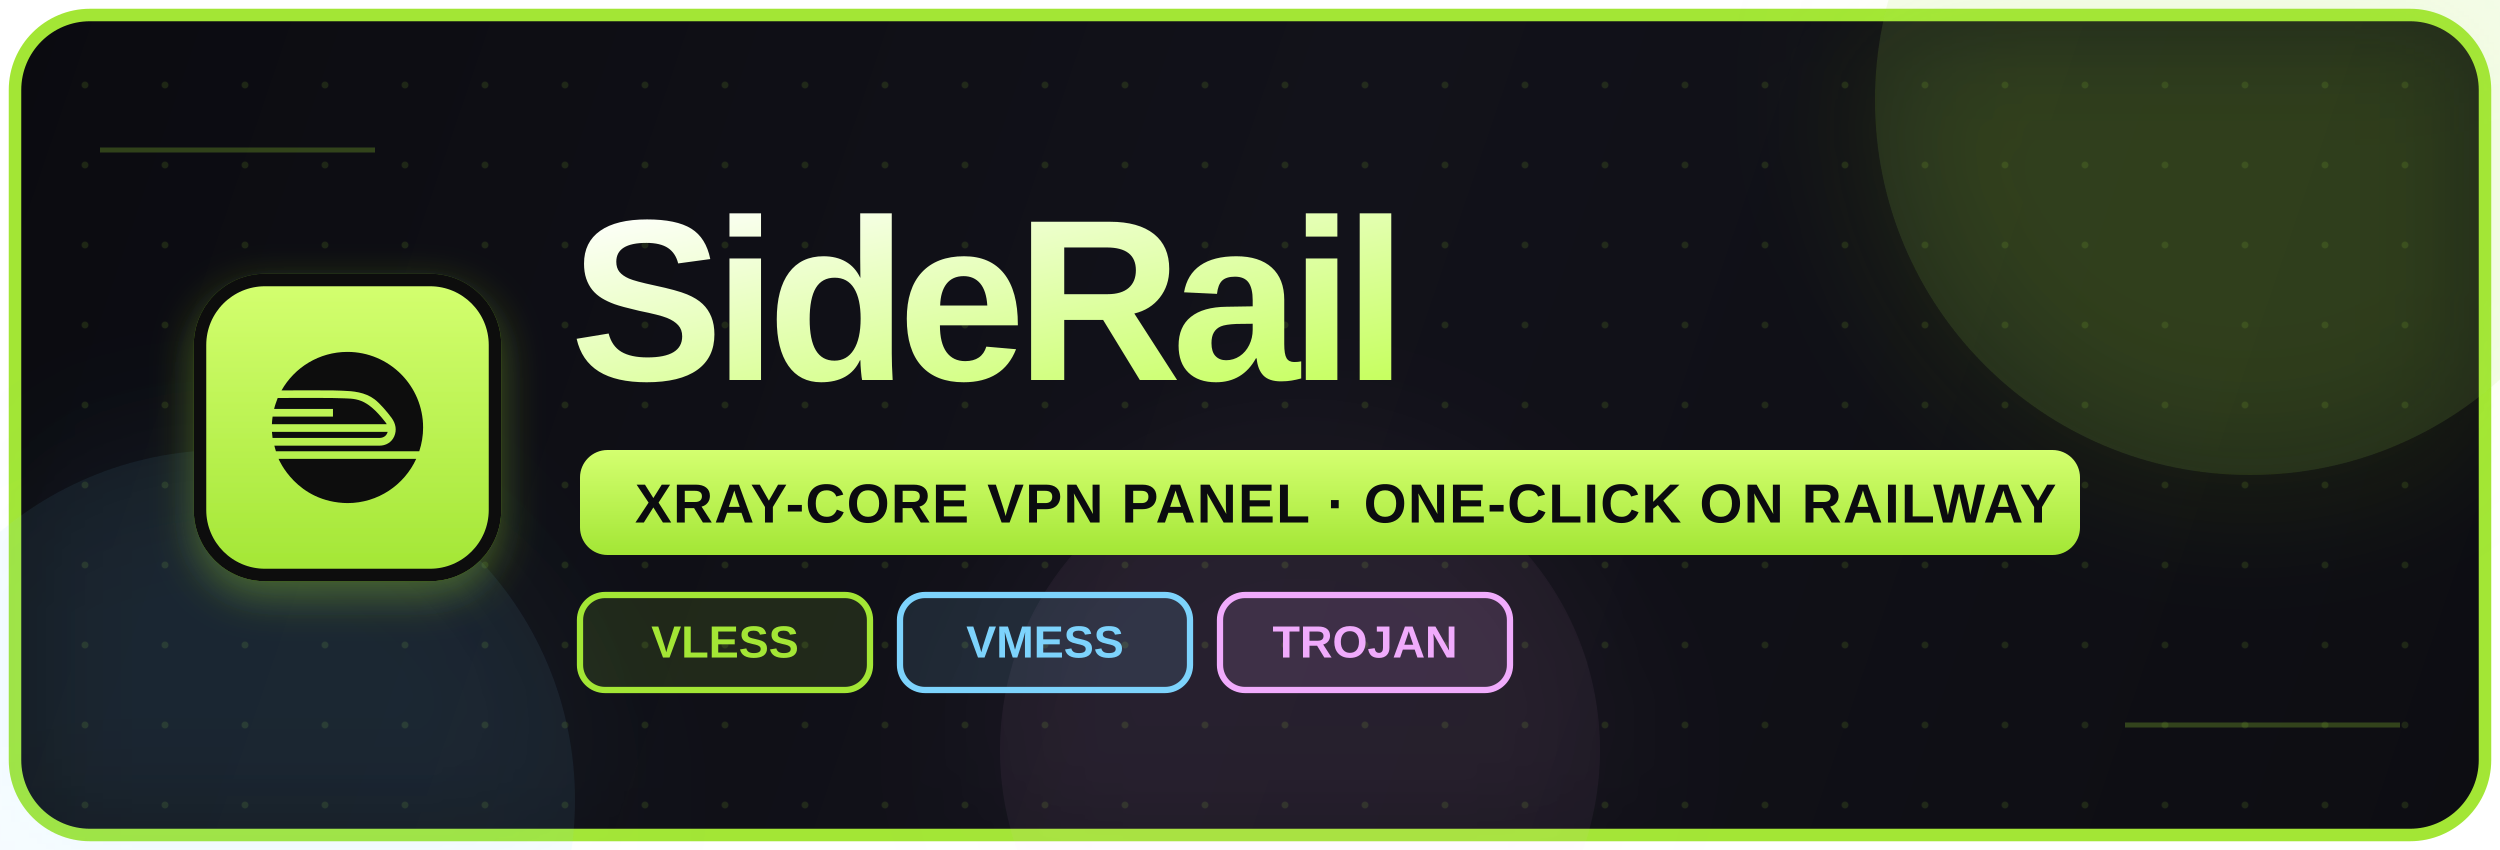
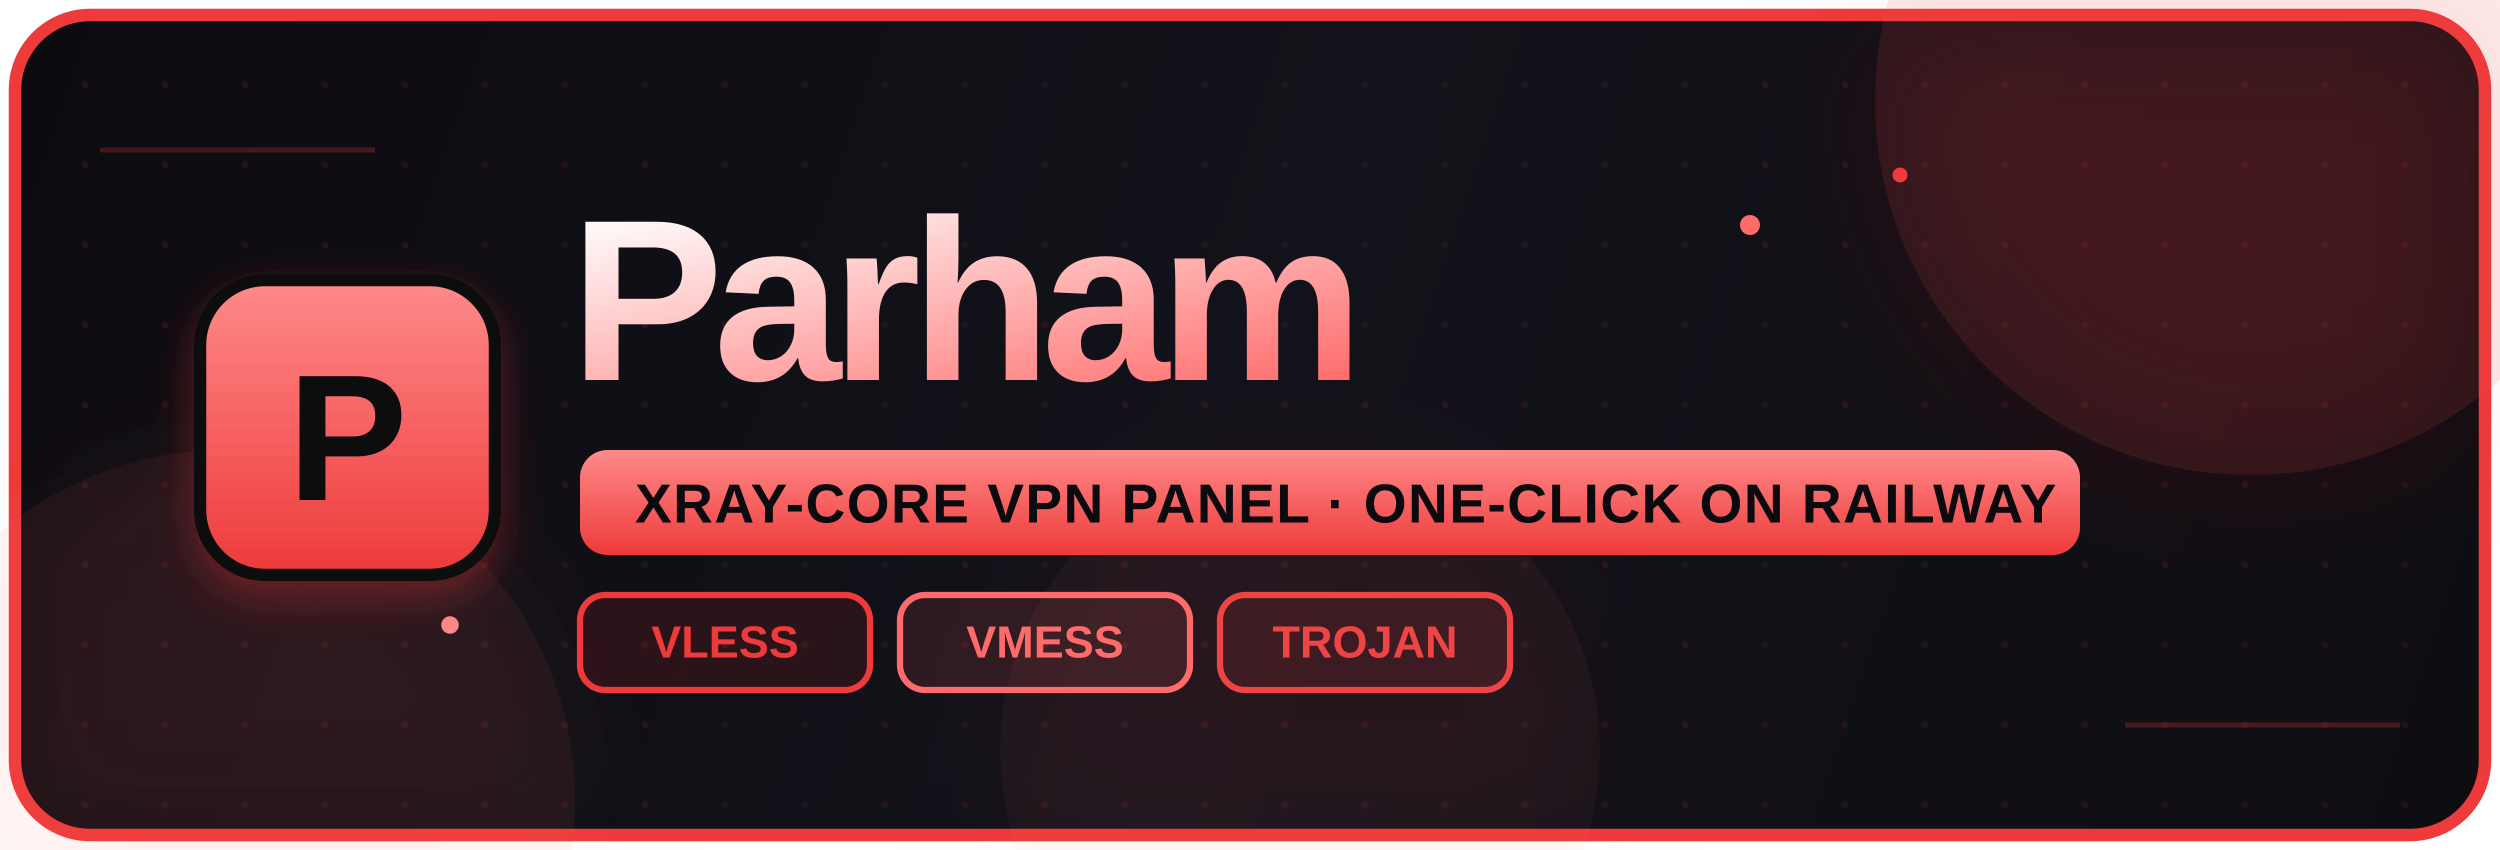
- <svg xmlns="http://www.w3.org/2000/svg" width="1000" height="340" viewBox="0 0 1000 340" fill="none" font-family="'Segoe UI', 'Helvetica Neue', Arial, sans-serif" role="img" aria-label="SideRail">
+ <svg xmlns="http://www.w3.org/2000/svg" width="1000" height="340" viewBox="0 0 1000 340" fill="none" font-family="'Segoe UI', 'Helvetica Neue', Arial, sans-serif" role="img" aria-label="Parham">
  <defs>
    <linearGradient id="bg" x1="0" y1="0" x2="1000" y2="340" gradientUnits="userSpaceOnUse">
      <stop offset="0" stop-color="#0b0b10" />
      <stop offset="0.5" stop-color="#12121a" />
      <stop offset="1" stop-color="#0d0d12" />
    </linearGradient>
-     <linearGradient id="green" x1="0" y1="0" x2="0" y2="1">
-       <stop offset="0" stop-color="#d4ff70" />
-       <stop offset="1" stop-color="#a3e635" />
+     <linearGradient id="pred" x1="0" y1="0" x2="0" y2="1">
+       <stop offset="0" stop-color="#ff8a8a" />
+       <stop offset="1" stop-color="#ee3a3a" />
    </linearGradient>
-     <linearGradient id="greentext" x1="0" y1="0" x2="1" y2="1">
+     <linearGradient id="redtext" x1="0" y1="0" x2="1" y2="1">
      <stop offset="0" stop-color="#ffffff" />
-       <stop offset="1" stop-color="#c6ff5e" />
+       <stop offset="1" stop-color="#ff6b6b" />
    </linearGradient>
    <pattern id="dots" width="32" height="32" patternUnits="userSpaceOnUse">
-       <circle cx="2" cy="2" r="1.4" fill="#a3e635" fill-opacity="0.12" />
+       <circle cx="2" cy="2" r="1.4" fill="#ee3a3a" fill-opacity="0.12" />
    </pattern>
    <filter id="glow" x="-60%" y="-60%" width="220%" height="220%">
      <feGaussianBlur stdDeviation="30" result="b" />
      <feMerge>
        <feMergeNode in="b" />
        <feMergeNode in="SourceGraphic" />
      </feMerge>
    </filter>
    <filter id="softshadow" x="-30%" y="-30%" width="160%" height="160%">
-       <feDropShadow dx="0" dy="6" stdDeviation="8" flood-color="#a3e635" flood-opacity="0.35" />
+       <feDropShadow dx="0" dy="6" stdDeviation="8" flood-color="#ee3a3a" flood-opacity="0.35" />
    </filter>
  </defs>
-   <rect x="6" y="6" width="988" height="328" rx="30" fill="url(#bg)" stroke="#a3e635" stroke-width="5" />
+   <rect x="6" y="6" width="988" height="328" rx="30" fill="url(#bg)" stroke="#ee3a3a" stroke-width="5" />
  <rect x="6" y="6" width="988" height="328" rx="30" fill="url(#dots)" />
-   <circle cx="900" cy="40" r="150" fill="#a3e635" fill-opacity="0.12" filter="url(#glow)" />
-   <circle cx="90" cy="320" r="140" fill="#7dd3fc" fill-opacity="0.07" filter="url(#glow)" />
-   <circle cx="520" cy="300" r="120" fill="#f0abfc" fill-opacity="0.05" filter="url(#glow)" />
-   <line x1="40" y1="60" x2="150" y2="60" stroke="#a3e635" stroke-width="2" stroke-opacity="0.25" />
-   <line x1="850" y1="290" x2="960" y2="290" stroke="#a3e635" stroke-width="2" stroke-opacity="0.25" />
+   <circle cx="900" cy="40" r="150" fill="#ee3a3a" fill-opacity="0.12" filter="url(#glow)">
+     <animate attributeName="opacity" values="0.6;1;0.6" dur="4s" repeatCount="indefinite" />
+   </circle>
+   <circle cx="90" cy="320" r="140" fill="#ff6b6b" fill-opacity="0.07" filter="url(#glow)">
+     <animate attributeName="opacity" values="1;0.5;1" dur="5s" repeatCount="indefinite" />
+   </circle>
+   <circle cx="520" cy="300" r="120" fill="#ef4444" fill-opacity="0.05" filter="url(#glow)" />
+   <circle cx="700" cy="90" r="4" fill="#ff6b6b">
+     <animate attributeName="cy" values="110;40;110" dur="6s" repeatCount="indefinite" />
+     <animate attributeName="opacity" values="0;0.9;0" dur="6s" repeatCount="indefinite" />
+   </circle>
+   <circle cx="760" cy="70" r="3" fill="#ee3a3a">
+     <animate attributeName="cy" values="120;30;120" dur="7.5s" repeatCount="indefinite" />
+     <animate attributeName="opacity" values="0;0.8;0" dur="7.5s" repeatCount="indefinite" />
+   </circle>
+   <circle cx="180" cy="250" r="3.5" fill="#ff8a8a">
+     <animate attributeName="cy" values="280;200;280" dur="8s" repeatCount="indefinite" />
+     <animate attributeName="opacity" values="0;0.7;0" dur="8s" repeatCount="indefinite" />
+   </circle>
+   <line x1="40" y1="60" x2="150" y2="60" stroke="#ee3a3a" stroke-width="2" stroke-opacity="0.25" />
+   <line x1="850" y1="290" x2="960" y2="290" stroke="#ee3a3a" stroke-width="2" stroke-opacity="0.25" />
  <g transform="translate(80 112)" filter="url(#softshadow)">
-     <rect x="0" y="0" width="118" height="118" rx="26" fill="url(#green)" stroke="#0b0b0f" stroke-width="5" />
-     <g transform="translate(59 59) scale(0.42) translate(-139 -87)" fill="#0b0b0f">
-       <path d="M204.443 116.854C193.075 141.7 168.049 158.997 138.924 158.997C90.299 158.262 73.403 117.029 73.331 116.854H204.443Z" />
-       <path d="M138.924 15C178.732 15 211.001 47.252 211 87.029C210.993 94.707 209.756 102.334 207.332 109.62H70.835C69.942 106.835 69.347 104.312 69.347 104.312H169.343C175.731 104.311 181.006 101.043 183.458 95.564C186.122 89.601 184.994 83.376 181.076 77.962C176.838 72.109 169.728 63.892 164.805 60.17C155.733 53.307 144.205 52.3 134.825 51.987L132.133 51.888C127.784 51.706 126.956 51.606 104.693 51.606V51.615C104.693 51.615 85.856 51.627 76.185 51.648C88.56 29.787 111.994 15 138.924 15Z" />
-       <path d="M177.241 91.175C176.416 94.367 173.877 96.94 169.343 96.94H67.615C67.353 95.045 67.171 93.122 67.056 91.175H177.241Z" />
-       <path d="M104.673 58.837C123.768 58.837 127.022 58.915 131.819 59.112C146.208 59.726 156.269 57.631 174.968 81.788C175.485 82.447 175.998 83.122 176.38 83.868H67C67.103 81.442 67.325 79.021 67.668 76.617H125.163V69.316H69.112C69.77 66.335 71.122 62.67 72.522 58.89C83.342 58.861 94.453 58.837 104.673 58.837Z" />
-     </g>
+     <rect x="0" y="0" width="118" height="118" rx="26" fill="url(#pred)" stroke="#0b0b0f" stroke-width="5" />
+     <text x="59" y="88" text-anchor="middle" font-size="72" font-weight="900" fill="#0b0b0f">P</text>
  </g>
-   <text x="228" y="152" font-size="92" font-weight="900" letter-spacing="-4" fill="url(#greentext)">SideRail</text>
-   <rect x="232" y="180" width="600" height="42" rx="11" fill="url(#green)" />
+   <text x="228" y="152" font-size="92" font-weight="900" letter-spacing="-4" fill="url(#redtext)">Parham</text>
+   <rect x="232" y="180" width="600" height="42" rx="11" fill="url(#pred)" />
  <text x="254" y="209" font-size="22" font-weight="800" letter-spacing="0.6" fill="#0b0b0f">XRAY-CORE VPN PANEL · ONE-CLICK ON RAILWAY</text>
  <g font-size="18" font-weight="800">
    <g transform="translate(232 238)">
-       <rect x="0" y="0" width="116" height="38" rx="10" fill="#a3e635" fill-opacity="0.12" stroke="#a3e635" stroke-width="2.5" />
-       <text x="58" y="25" text-anchor="middle" fill="#a3e635">VLESS</text>
+       <rect x="0" y="0" width="116" height="38" rx="10" fill="#ee3a3a" fill-opacity="0.12" stroke="#ee3a3a" stroke-width="2.5" />
+       <text x="58" y="25" text-anchor="middle" fill="#ee3a3a">VLESS</text>
    </g>
    <g transform="translate(360 238)">
-       <rect x="0" y="0" width="116" height="38" rx="10" fill="#7dd3fc" fill-opacity="0.12" stroke="#7dd3fc" stroke-width="2.5" />
-       <text x="58" y="25" text-anchor="middle" fill="#7dd3fc">VMESS</text>
+       <rect x="0" y="0" width="116" height="38" rx="10" fill="#ff6b6b" fill-opacity="0.12" stroke="#ff6b6b" stroke-width="2.5" />
+       <text x="58" y="25" text-anchor="middle" fill="#ff6b6b">VMESS</text>
    </g>
    <g transform="translate(488 238)">
-       <rect x="0" y="0" width="116" height="38" rx="10" fill="#f0abfc" fill-opacity="0.12" stroke="#f0abfc" stroke-width="2.5" />
-       <text x="58" y="25" text-anchor="middle" fill="#f0abfc">TROJAN</text>
+       <rect x="0" y="0" width="116" height="38" rx="10" fill="#ef4444" fill-opacity="0.12" stroke="#ef4444" stroke-width="2.5" />
+       <text x="58" y="25" text-anchor="middle" fill="#ef4444">TROJAN</text>
    </g>
  </g>
</svg>
